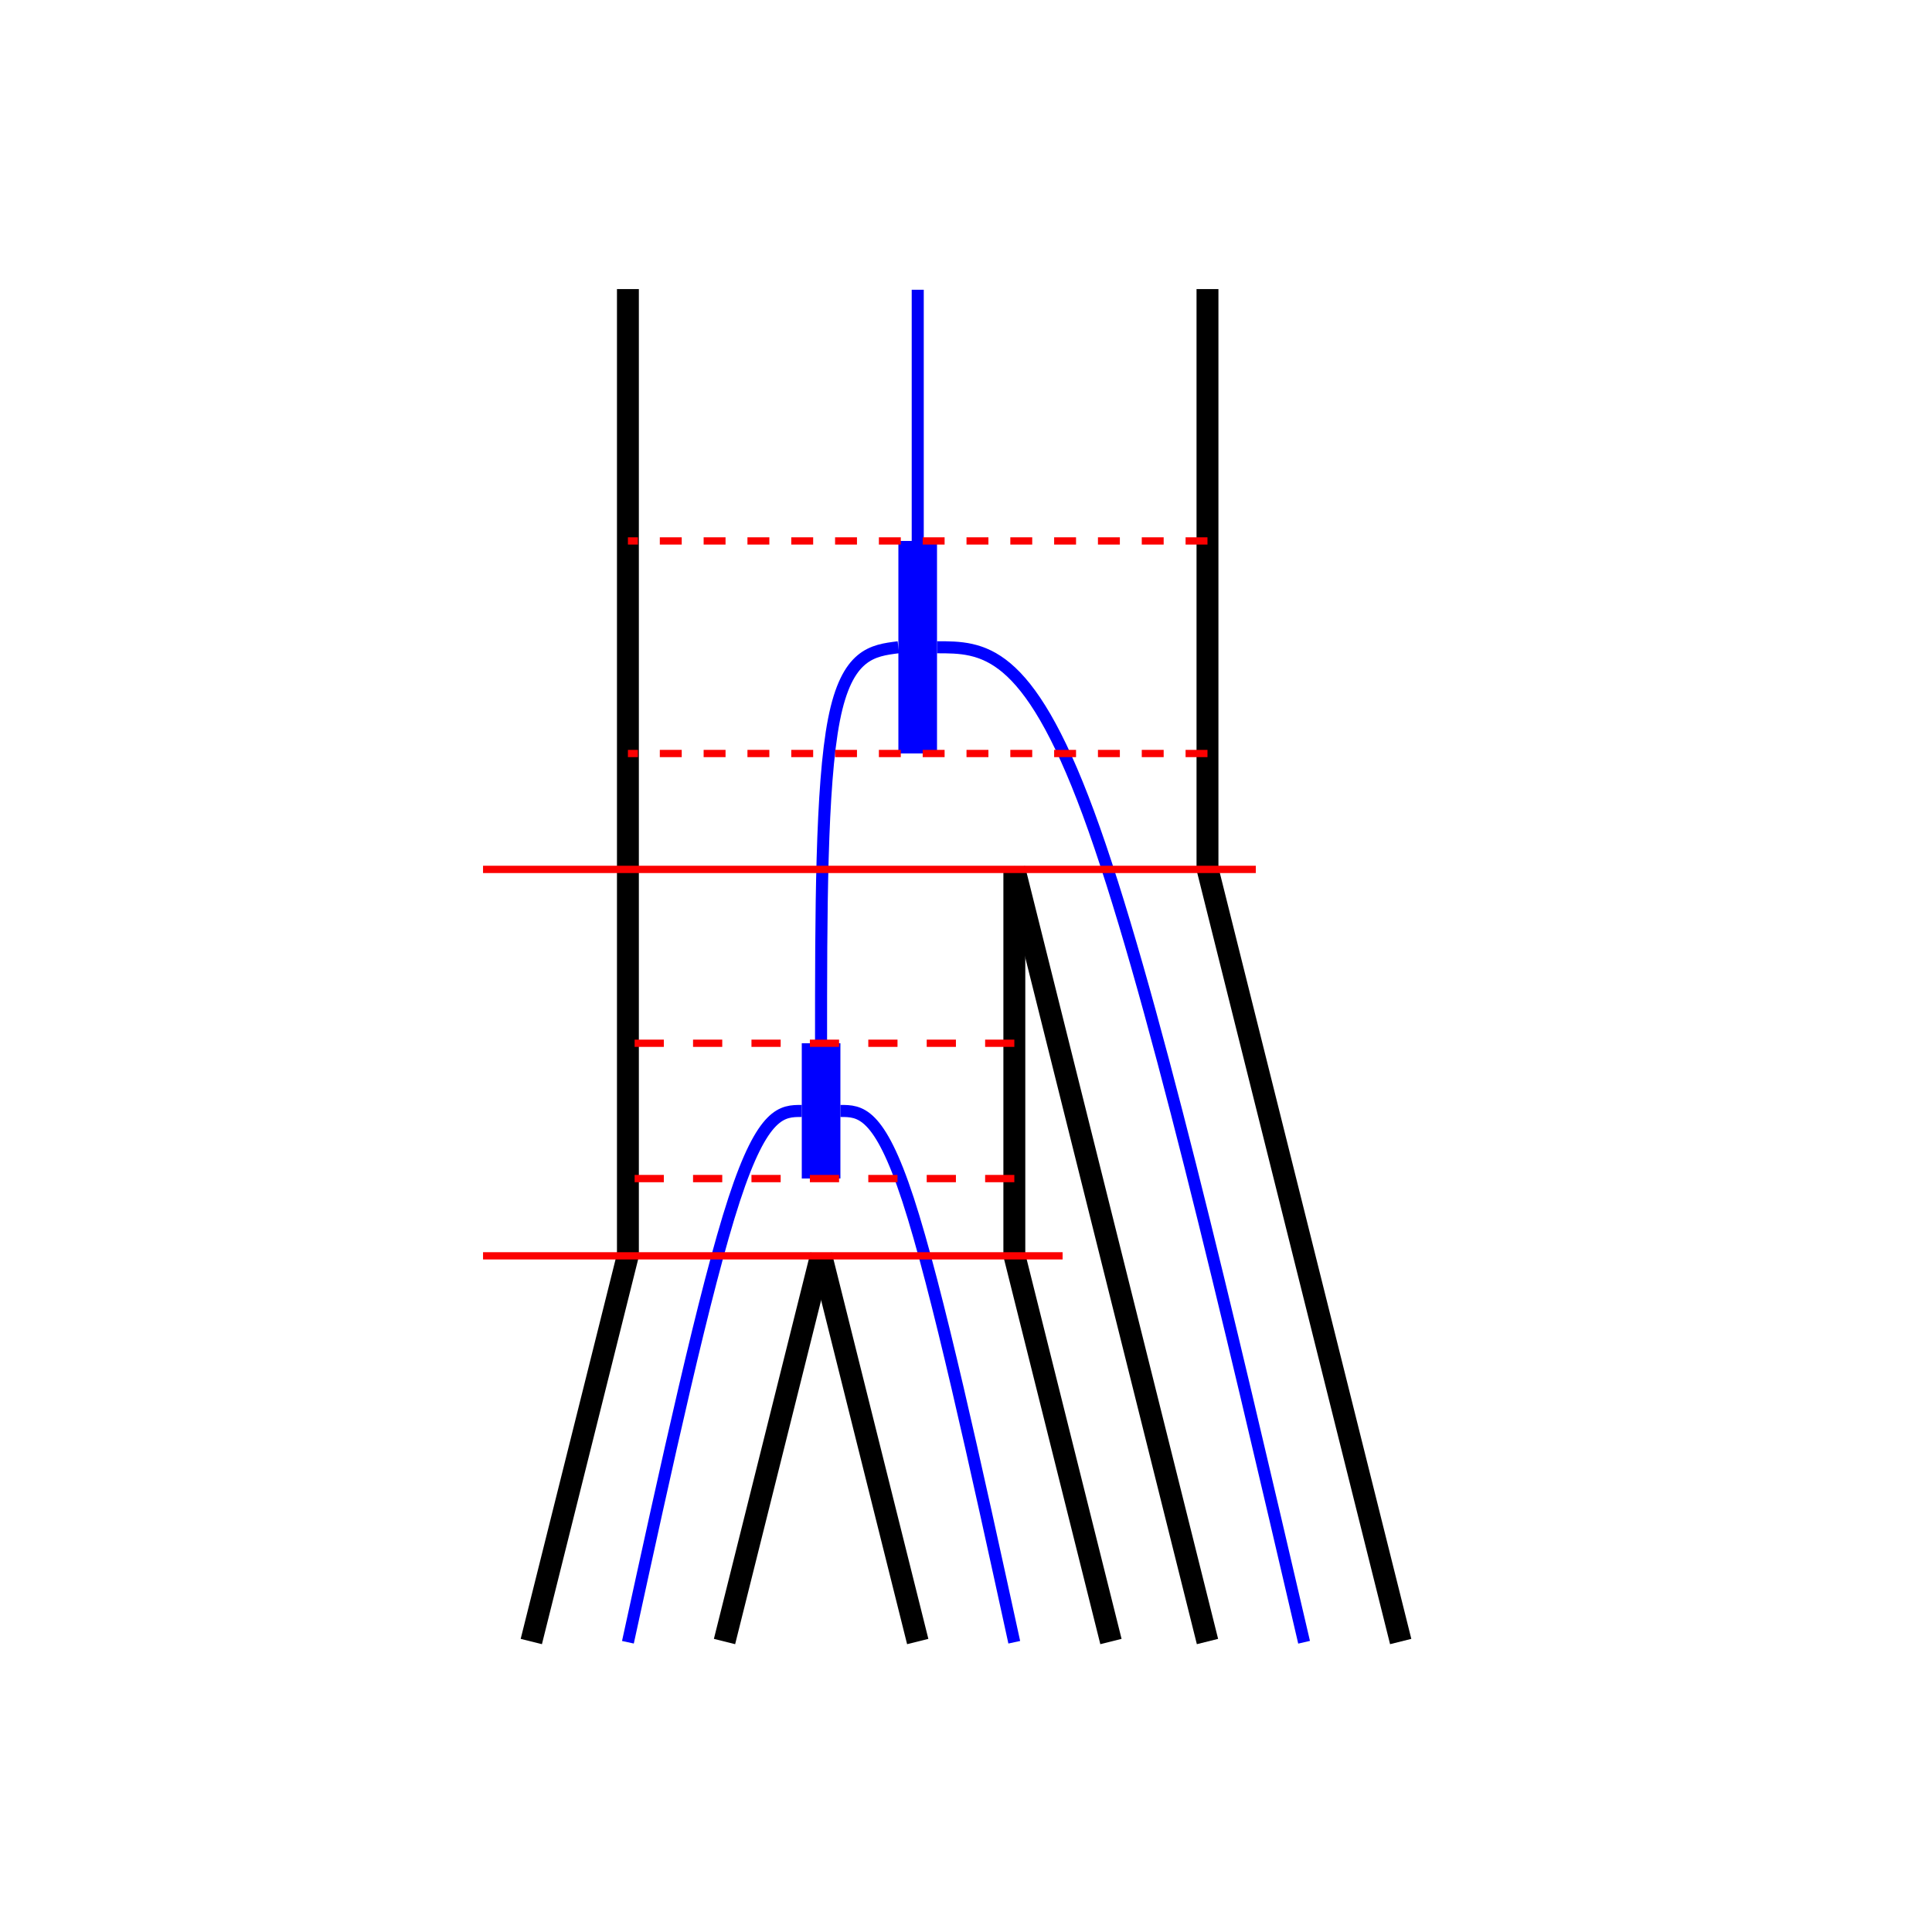
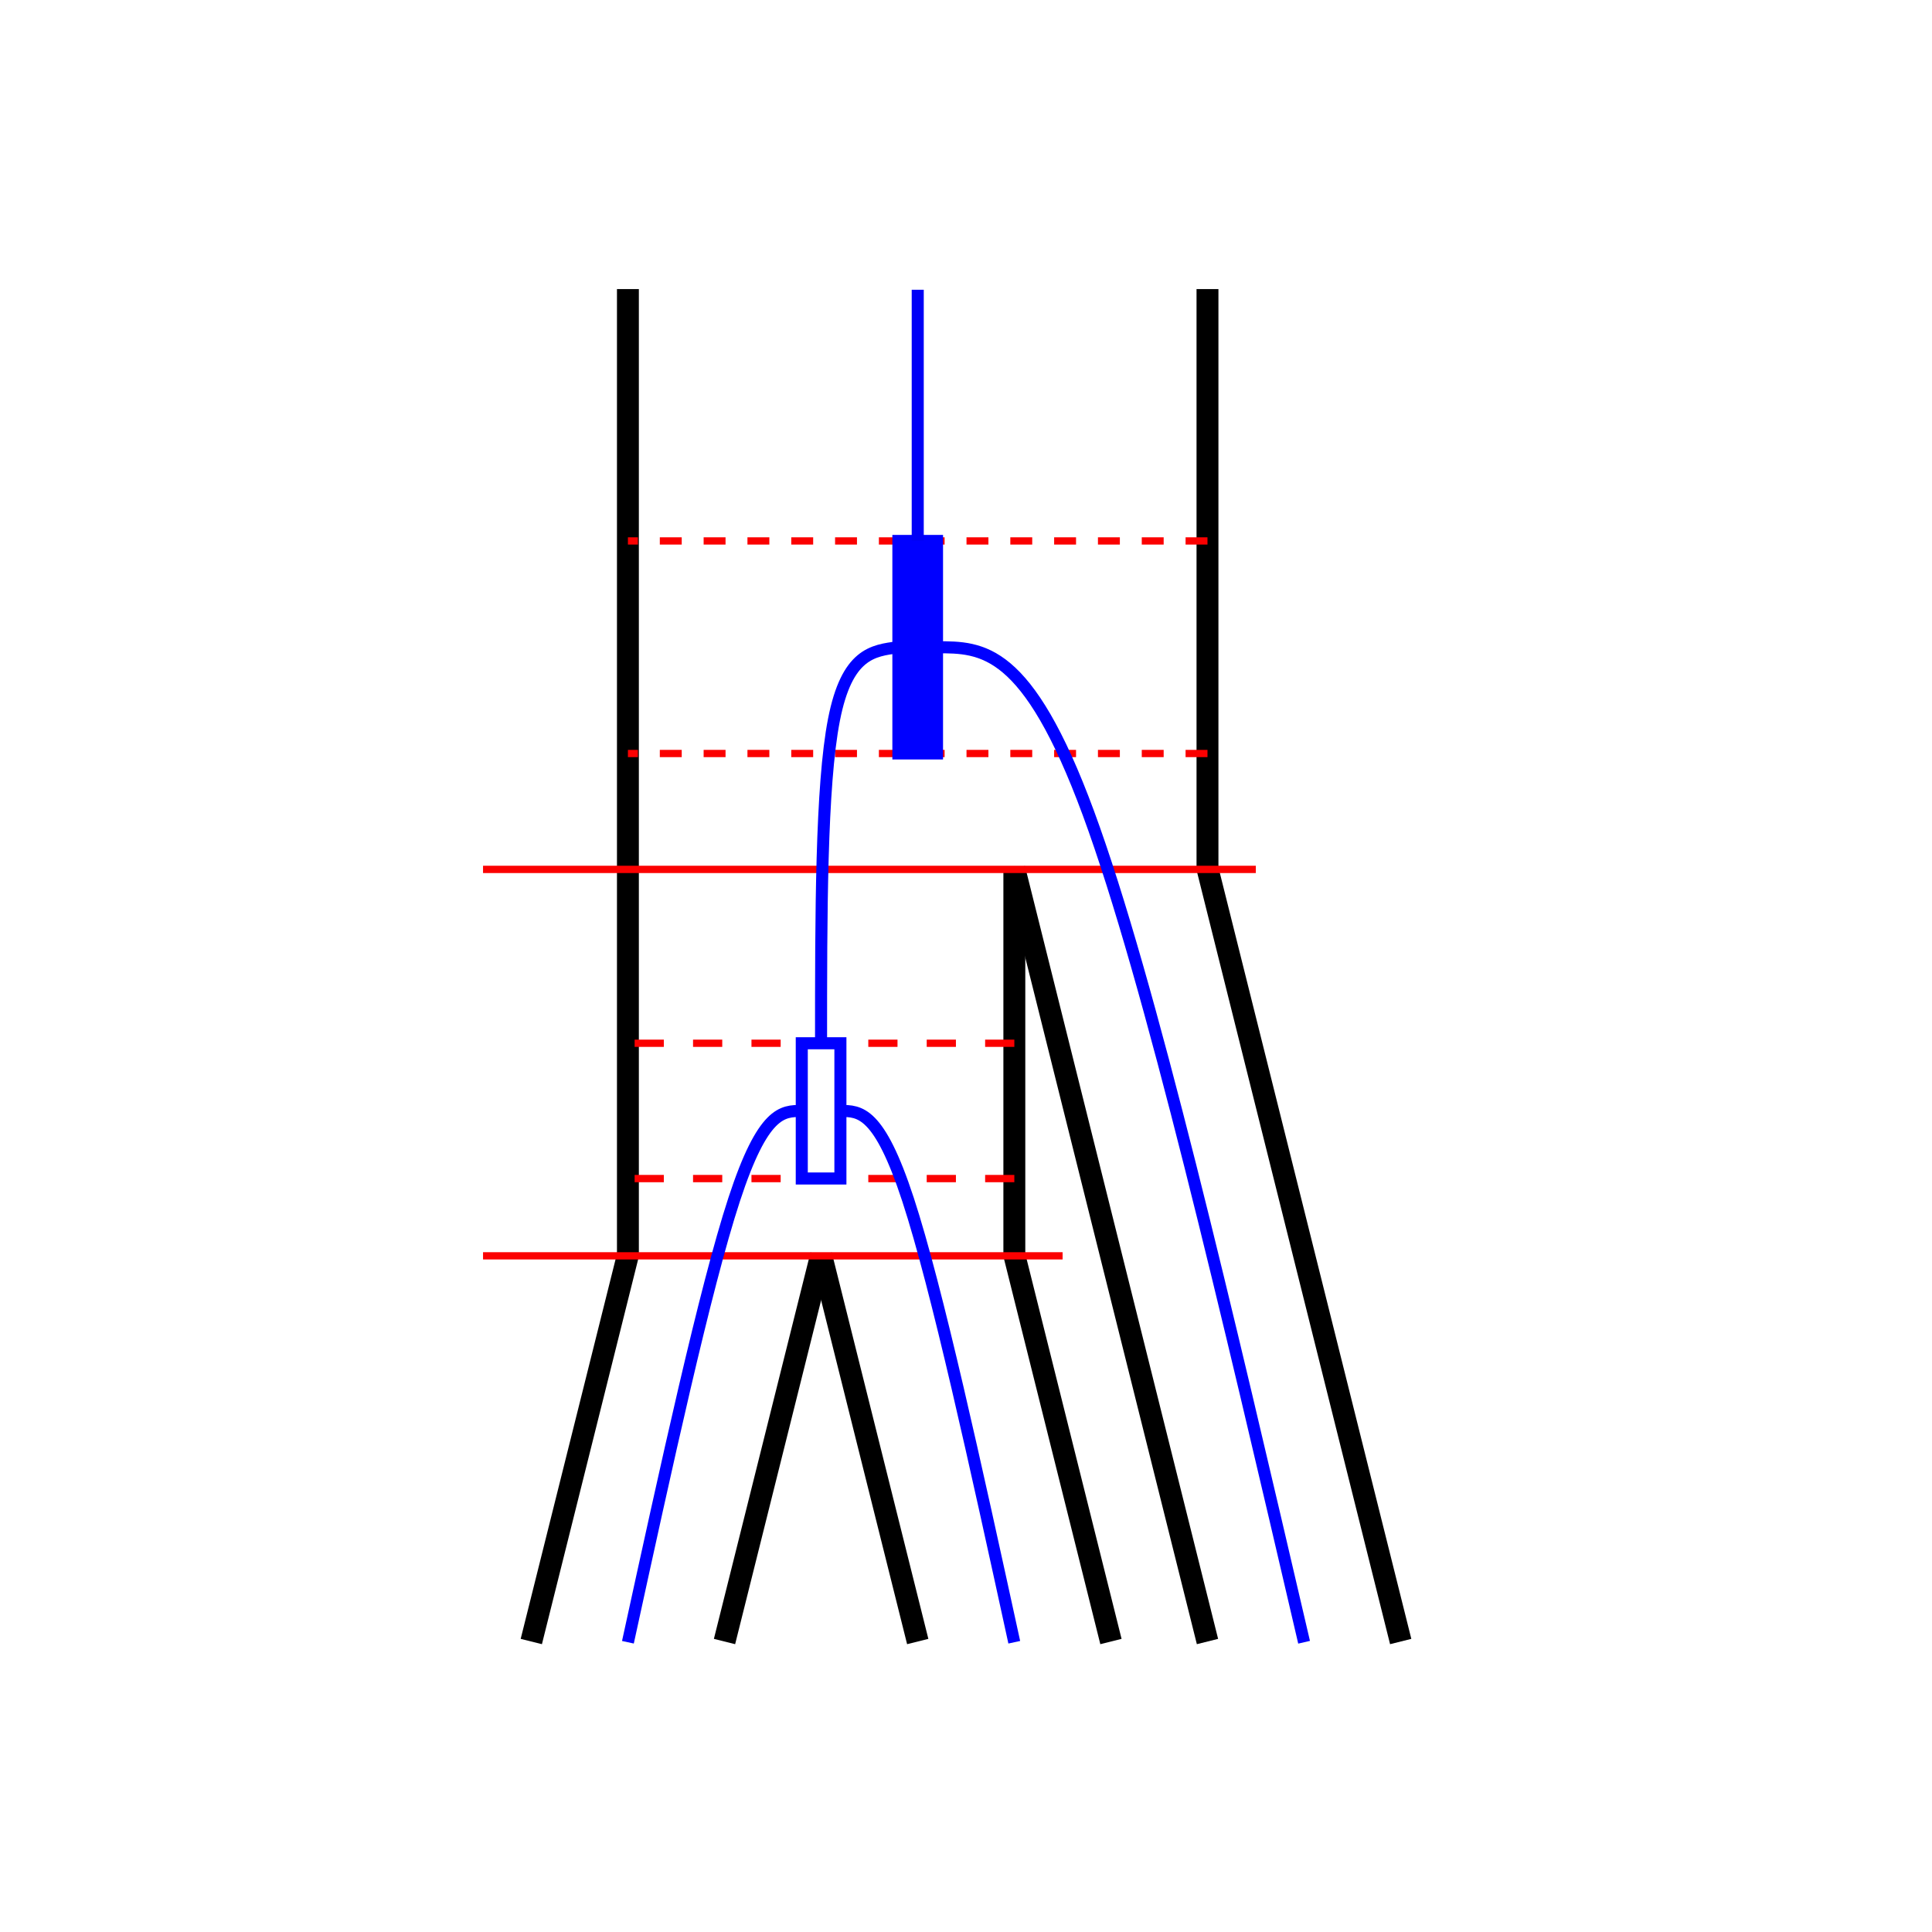
<svg xmlns="http://www.w3.org/2000/svg" width="100" height="100" viewBox="0 0 26.458 26.458" version="1.1" id="svg5">
  <defs id="defs2">
    </defs>
-   <g id="layer2">
-     <rect style="fill:#0000ff;fill-opacity:1;stroke:none;stroke-width:0.061;stroke-linejoin:bevel;stroke-miterlimit:4;stroke-dasharray:0.244, 0.244;stroke-dashoffset:0;stroke-opacity:1" id="rect1405" width="0.529" height="1.852" x="10.98" y="14.287" ry="0" />
-     <path style="fill:none;stroke:#0000ff;stroke-width:0.165;stroke-linecap:butt;stroke-linejoin:miter;stroke-miterlimit:4;stroke-dasharray:none;stroke-opacity:1" d="m 10.98,15.214 c -0.264,0 -0.529,0 -0.926,1.213 -0.397,1.213 -0.926,3.638 -1.455,6.063" id="path1608" />
-     <path style="fill:none;stroke:#0000ff;stroke-width:0.165;stroke-linecap:butt;stroke-linejoin:miter;stroke-miterlimit:4;stroke-dasharray:none;stroke-opacity:1" d="m 11.509,15.214 c 0.264,0 0.529,0 0.926,1.213 0.397,1.213 0.926,3.638 1.455,6.063" id="path1791" />
-     <rect style="fill:#0000ff;fill-opacity:1;stroke:none;stroke-width:0.076;stroke-linejoin:bevel;stroke-miterlimit:4;stroke-dasharray:0.306, 0.306;stroke-dashoffset:0;stroke-opacity:1" id="rect1806" width="0.529" height="2.91" x="12.303" y="7.408" ry="0" />
-     <path style="fill:none;stroke:#0000ff;stroke-width:0.165;stroke-linecap:butt;stroke-linejoin:miter;stroke-miterlimit:4;stroke-dasharray:none;stroke-opacity:1" d="m 12.303,8.864 c -0.353,0.044 -0.705,0.088 -0.882,0.992 -0.177,0.904 -0.177,2.668 -0.177,4.432" id="path1841" />
-     <path style="fill:none;stroke:#0000ff;stroke-width:0.165;stroke-linecap:butt;stroke-linejoin:miter;stroke-miterlimit:4;stroke-dasharray:none;stroke-opacity:1" d="m 12.832,8.864 c 0.618,0 1.235,10e-8 2.073,2.271 0.838,2.271 1.896,6.813 2.954,11.355" id="path1845" />
-     <path style="fill:none;stroke:#0000f7;stroke-width:0.165;stroke-linecap:butt;stroke-linejoin:miter;stroke-miterlimit:4;stroke-dasharray:none;stroke-opacity:1" d="m 12.568,7.408 c 0,-1.146 0,-2.293 0,-3.44" id="path2443" />
-   </g>
  <g id="layer4">
    <path style="fill:none;stroke:#000000;stroke-width:0.3;stroke-linecap:butt;stroke-linejoin:miter;stroke-miterlimit:4;stroke-dasharray:none;stroke-opacity:1" d="M 7.276,22.48 C 7.717,20.716 8.158,18.952 8.599,17.188" id="path859" />
    <path style="fill:none;stroke:#000000;stroke-width:0.3;stroke-linecap:butt;stroke-linejoin:miter;stroke-miterlimit:4;stroke-dasharray:none;stroke-opacity:1" d="M 9.922,22.48 C 10.363,20.716 10.804,18.952 11.245,17.188" id="path863" />
    <path style="fill:none;stroke:#000000;stroke-width:0.3;stroke-linecap:butt;stroke-linejoin:miter;stroke-miterlimit:4;stroke-dasharray:none;stroke-opacity:1" d="M 12.568,22.48 C 12.127,20.716 11.686,18.952 11.245,17.188" id="path867" />
    <path style="fill:none;stroke:#000000;stroke-width:0.3;stroke-linecap:butt;stroke-linejoin:miter;stroke-miterlimit:4;stroke-dasharray:none;stroke-opacity:1" d="M 15.214,22.48 C 14.773,20.716 14.332,18.952 13.891,17.188" id="path871" />
    <path style="fill:none;stroke:#000000;stroke-width:0.3;stroke-linecap:butt;stroke-linejoin:miter;stroke-miterlimit:4;stroke-dasharray:none;stroke-opacity:1" d="M 16.536,22.48 C 15.655,18.952 14.773,15.424 13.891,11.896" id="path875" />
    <path style="fill:none;stroke:#000000;stroke-width:0.3;stroke-linecap:butt;stroke-linejoin:miter;stroke-miterlimit:4;stroke-dasharray:none;stroke-opacity:1" d="M 19.182,22.48 C 18.3,18.952 17.418,15.424 16.536,11.896" id="path883" />
    <path style="fill:none;stroke:#000000;stroke-width:0.3;stroke-linecap:butt;stroke-linejoin:miter;stroke-miterlimit:4;stroke-dasharray:none;stroke-opacity:1" d="m 13.891,17.188 c 0,-1.743 0,-3.528 0,-5.292" id="path887" />
    <path style="fill:none;stroke:#000000;stroke-width:0.3;stroke-linecap:butt;stroke-linejoin:miter;stroke-miterlimit:4;stroke-dasharray:none;stroke-opacity:1" d="m 16.536,11.896 c 0,-2.646 0,-5.291 0,-7.937" id="path891" />
    <path style="fill:none;stroke:#000000;stroke-width:0.3;stroke-linecap:butt;stroke-linejoin:miter;stroke-miterlimit:4;stroke-dasharray:none;stroke-opacity:1" d="m 8.599,17.188 c 0,-4.409 0,-8.819 0,-13.229" id="path895" />
  </g>
  <g id="layer3">
    <path style="fill:none;stroke:#fb0000;stroke-width:0.1;stroke-linecap:butt;stroke-linejoin:miter;stroke-miterlimit:4;stroke-dasharray:none;stroke-opacity:1" d="m 6.615,17.198 c 2.646,0 5.292,0 7.937,0" id="path1012" />
    <path style="fill:none;stroke:#fb0000;stroke-width:0.1;stroke-linecap:butt;stroke-linejoin:miter;stroke-miterlimit:4;stroke-dasharray:none;stroke-opacity:1" d="m 17.198,11.906 c -3.528,0 -7.055,0 -10.583,0" id="path1016" />
    <path style="fill:none;stroke:#fb0000;stroke-width:0.1;stroke-linecap:butt;stroke-linejoin:miter;stroke-miterlimit:4;stroke-dasharray:0.3,0.3;stroke-dashoffset:0;stroke-opacity:1" d="m 16.536,10.319 c -2.646,0 -5.291,0 -7.937,0" id="path1016-3" />
    <path style="fill:none;stroke:#fb0000;stroke-width:0.1;stroke-linecap:butt;stroke-linejoin:miter;stroke-miterlimit:4;stroke-dasharray:0.4,0.4;stroke-dashoffset:0;stroke-opacity:1" d="m 13.891,16.14 c -1.764,0 -3.528,0 -5.292,0" id="path1016-3-8" />
    <path style="fill:none;stroke:#fb0000;stroke-width:0.1;stroke-linecap:butt;stroke-linejoin:miter;stroke-miterlimit:4;stroke-dasharray:0.4,0.4;stroke-dashoffset:0;stroke-opacity:1" d="m 13.891,14.287 c -1.764,0 -3.528,0 -5.292,0" id="path1016-3-8-3" />
    <path style="fill:none;stroke:#fb0000;stroke-width:0.1;stroke-linecap:butt;stroke-linejoin:miter;stroke-miterlimit:4;stroke-dasharray:0.3, 0.3;stroke-dashoffset:0;stroke-opacity:1" d="m 16.536,7.408 c -2.646,0 -5.291,0 -7.937,0" id="path2826" />
  </g>
+   <g id="layer2">
+     <path style="fill:none;stroke:#0000ff;stroke-width:0.165;stroke-linecap:butt;stroke-linejoin:miter;stroke-miterlimit:4;stroke-dasharray:none;stroke-opacity:1" d="m 10.98,15.214 c -0.264,0 -0.529,0 -0.926,1.213 -0.397,1.213 -0.926,3.638 -1.455,6.063" id="path1608" />
+     <path style="fill:none;stroke:#0000ff;stroke-width:0.165;stroke-linecap:butt;stroke-linejoin:miter;stroke-miterlimit:4;stroke-dasharray:none;stroke-opacity:1" d="m 11.509,15.214 c 0.264,0 0.529,0 0.926,1.213 0.397,1.213 0.926,3.638 1.455,6.063" id="path1791" />
+     <rect style="fill:#0000ff;fill-opacity:1;stroke:#0000ff;stroke-width:0.165;stroke-linejoin:miter;stroke-miterlimit:4;stroke-dasharray:none;stroke-dashoffset:0;stroke-opacity:1;stroke-linecap:butt" id="rect1806" width="0.529" height="2.91" x="12.303" y="7.408" ry="0" />
+     <path style="fill:none;stroke:#0000ff;stroke-width:0.165;stroke-linecap:butt;stroke-linejoin:miter;stroke-miterlimit:4;stroke-dasharray:none;stroke-opacity:1" d="m 12.303,8.864 c -0.353,0.044 -0.705,0.088 -0.882,0.992 -0.177,0.904 -0.177,2.668 -0.177,4.432" id="path1841" />
+     <path style="fill:none;stroke:#0000ff;stroke-width:0.165;stroke-linecap:butt;stroke-linejoin:miter;stroke-miterlimit:4;stroke-dasharray:none;stroke-opacity:1" d="m 12.832,8.864 c 0.618,0 1.235,10e-8 2.073,2.271 0.838,2.271 1.896,6.813 2.954,11.355" id="path1845" />
+     <path style="fill:none;stroke:#0000f7;stroke-width:0.165;stroke-linecap:butt;stroke-linejoin:miter;stroke-miterlimit:4;stroke-dasharray:none;stroke-opacity:1" d="m 12.568,7.408 c 0,-1.146 0,-2.293 0,-3.44" id="path2443" />
+     <rect style="fill:none;fill-opacity:1;stroke:#0000ff;stroke-width:0.165;stroke-linejoin:miter;stroke-miterlimit:4;stroke-dasharray:none;stroke-dashoffset:0;stroke-opacity:1;stroke-linecap:butt" id="rect1405" width="0.529" height="1.852" x="10.98" y="14.287" ry="0" />
+   </g>
</svg>
